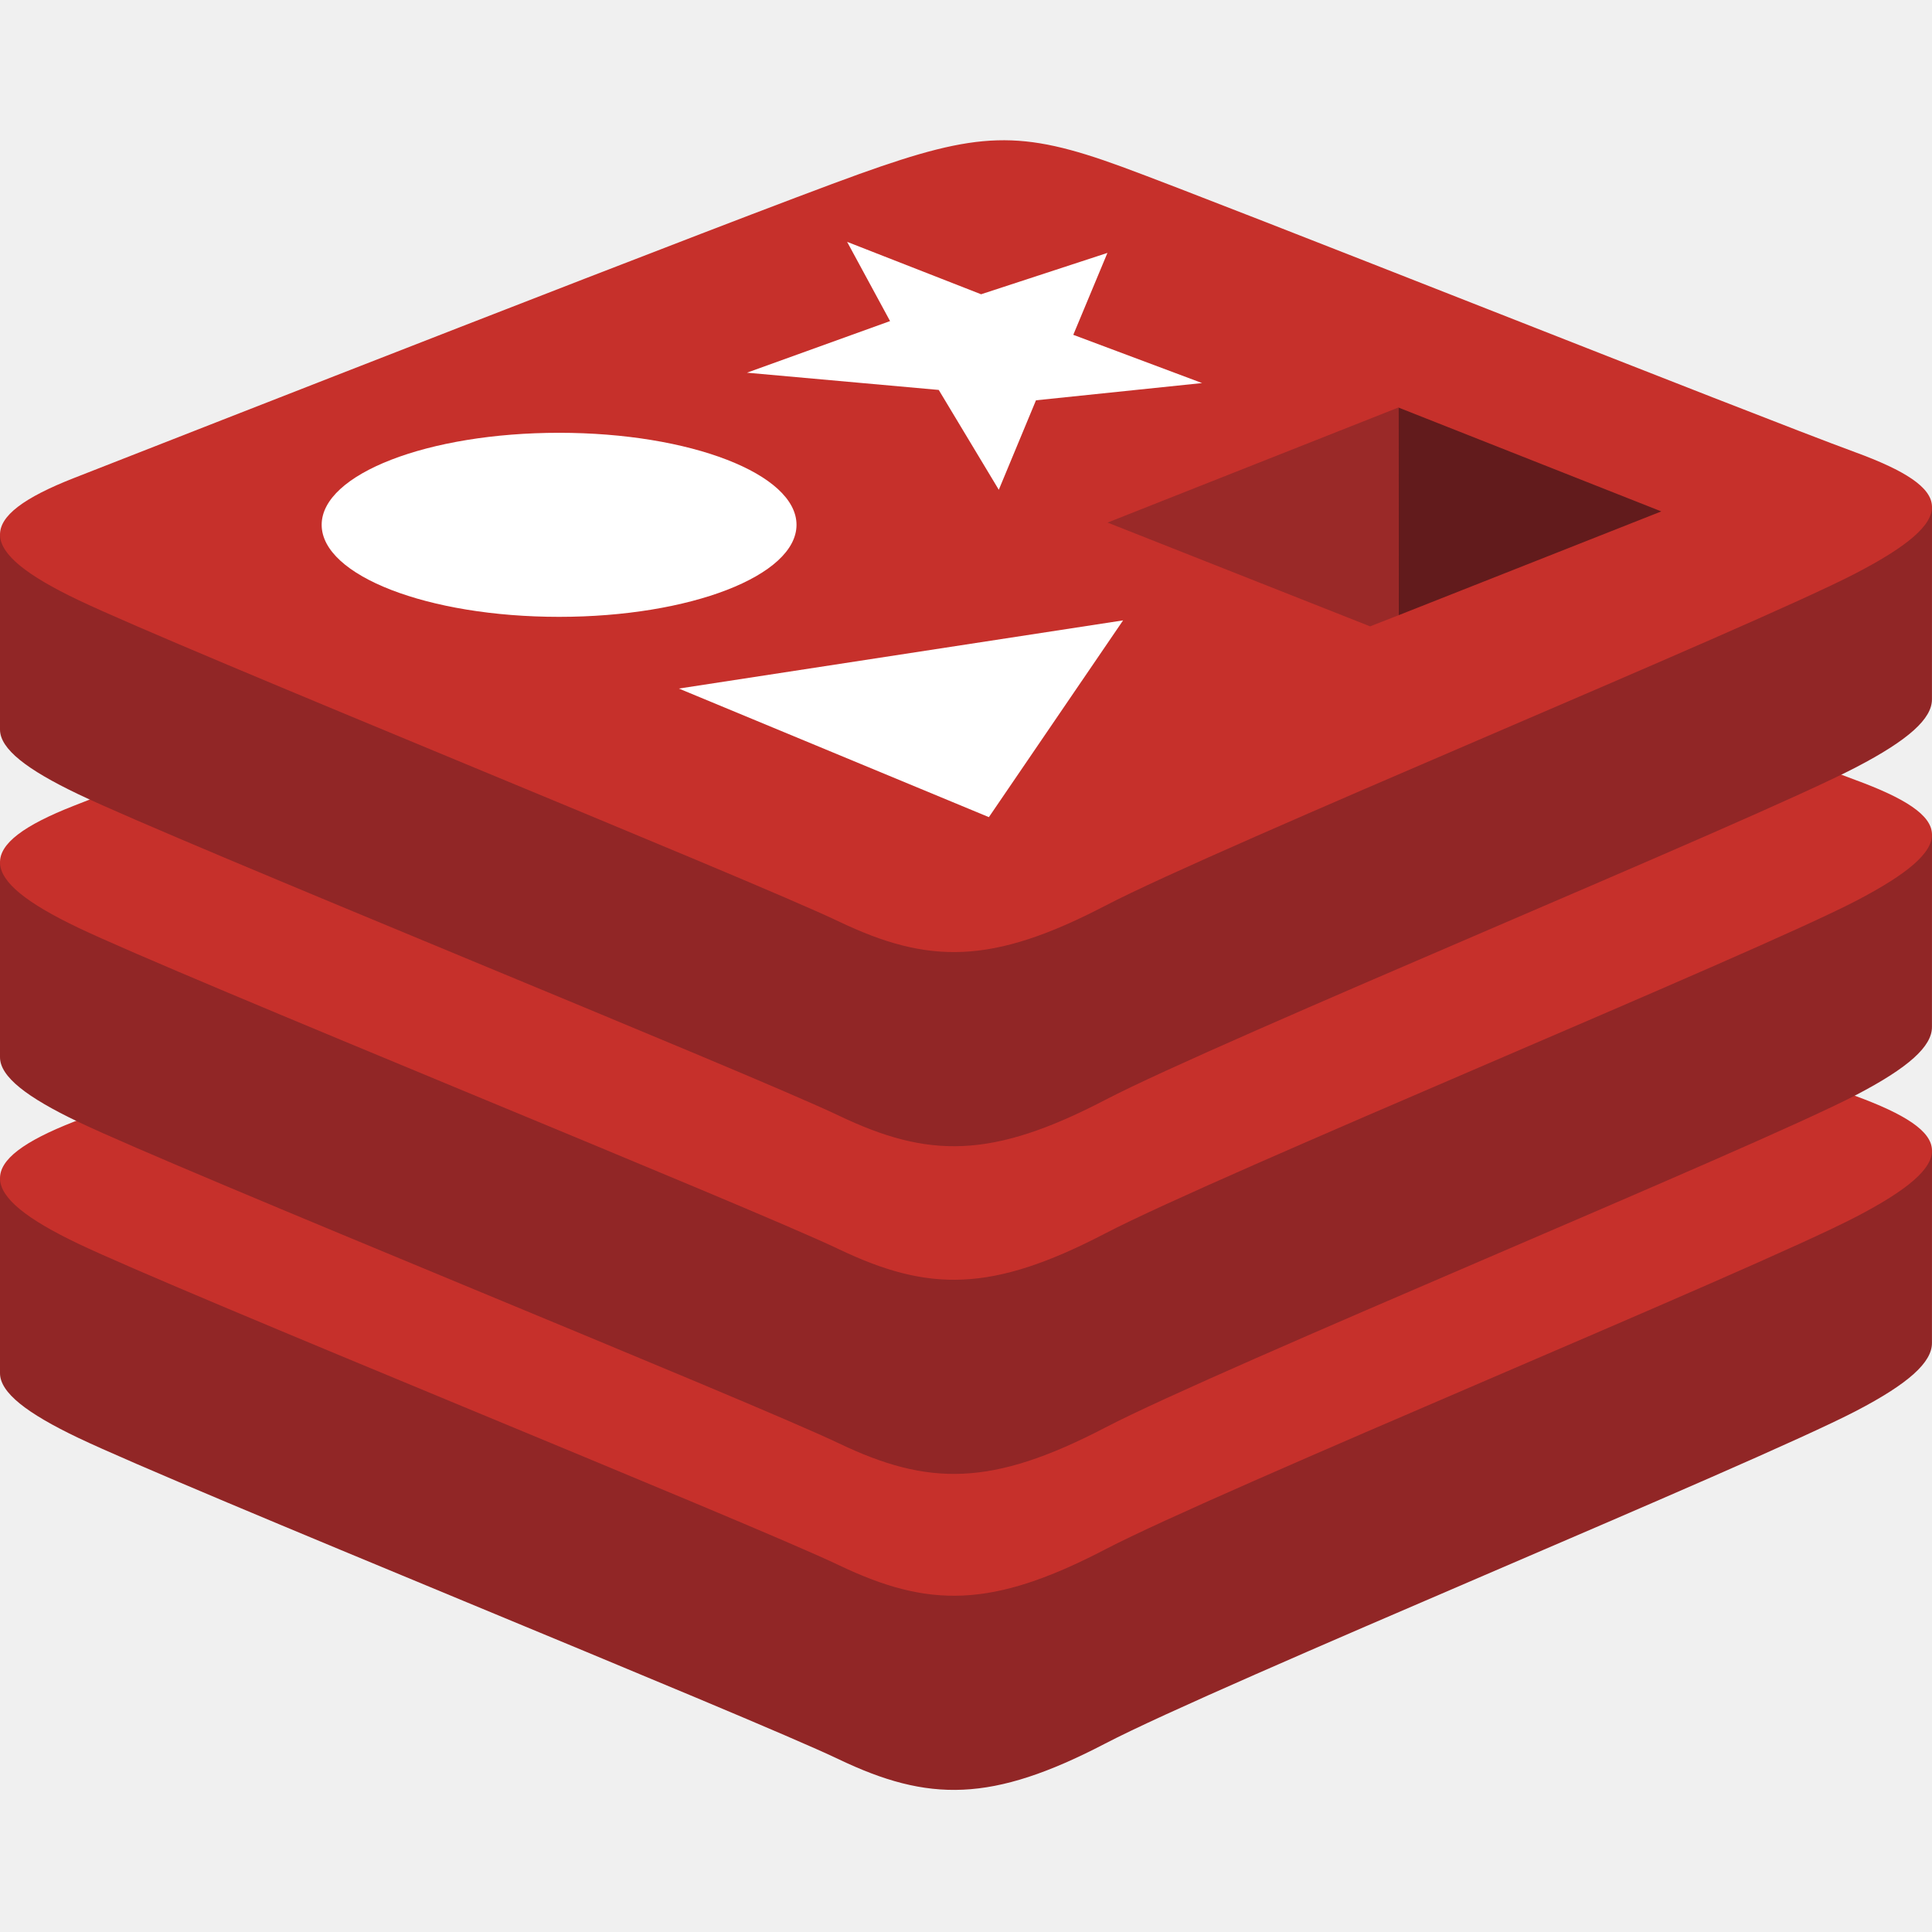
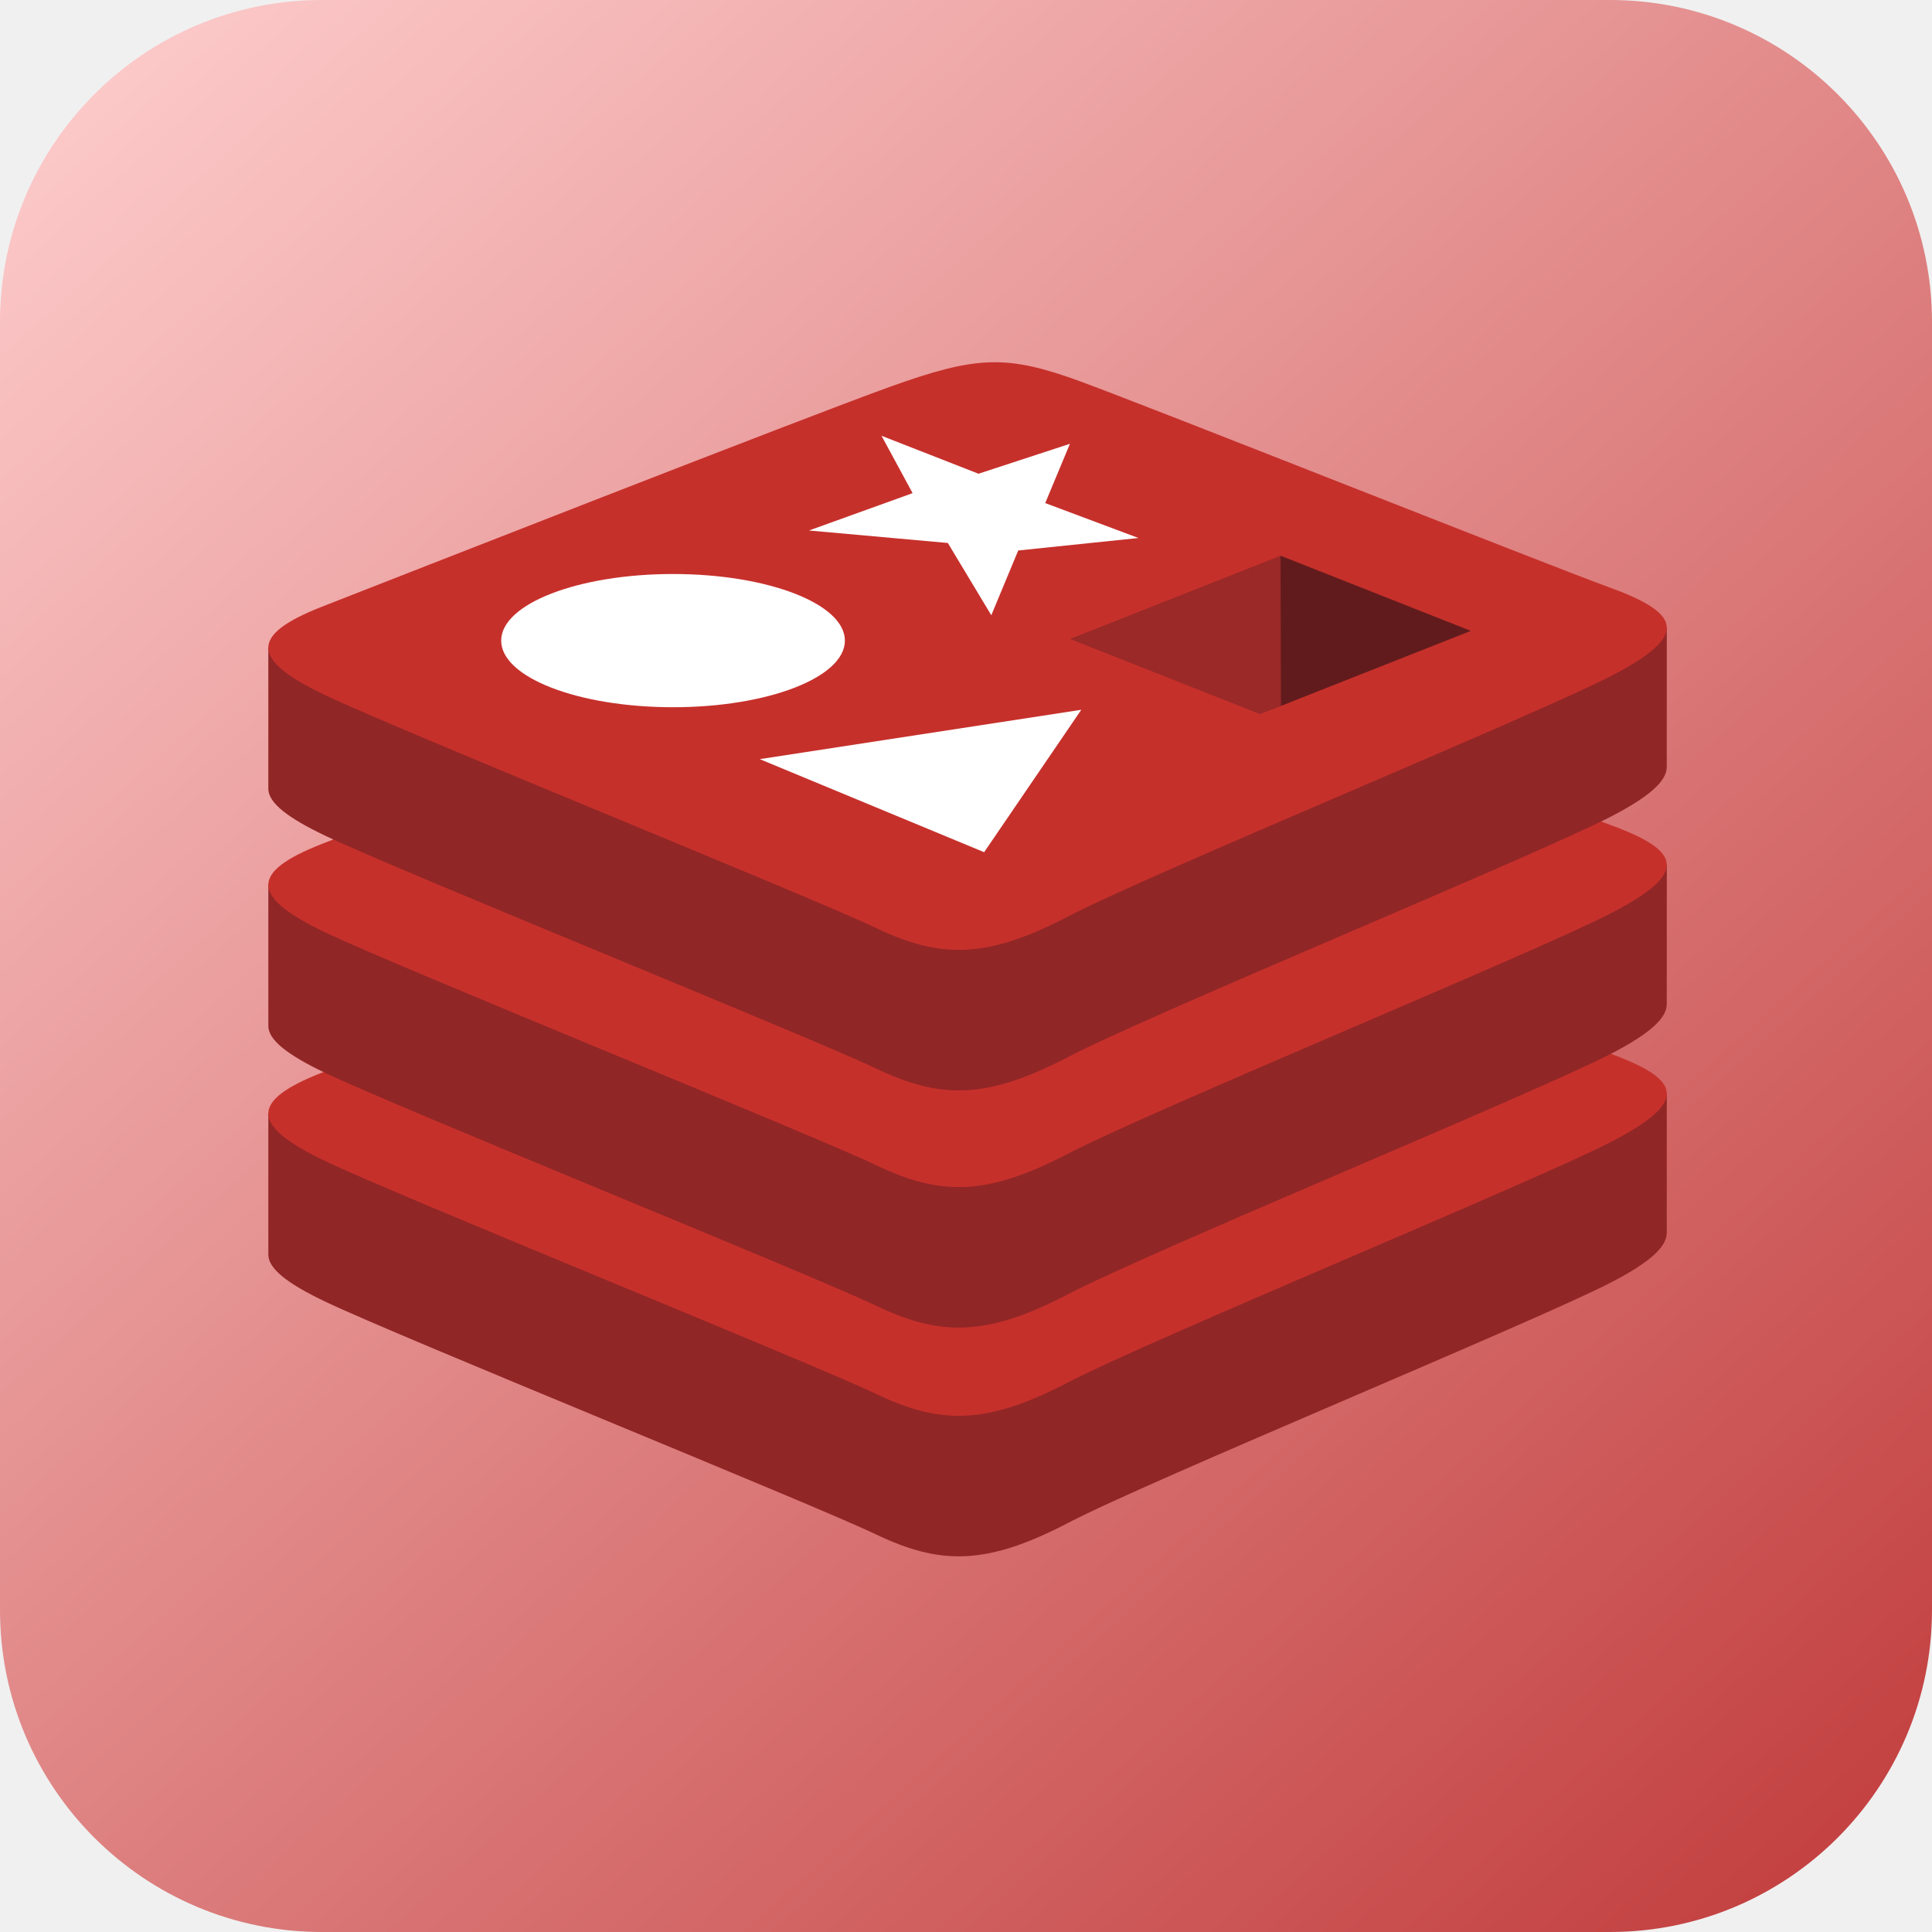
- <svg xmlns="http://www.w3.org/2000/svg" width="800px" height="800px" viewBox="0 -18 256 256" preserveAspectRatio="xMinYMin meet">
-   <path d="M245.97 168.943c-13.662 7.121-84.434 36.22-99.501 44.075-15.067 7.856-23.437 7.78-35.34 2.09-11.902-5.69-87.216-36.112-100.783-42.597C3.566 169.271 0 166.535 0 163.951v-25.876s98.05-21.345 113.879-27.024c15.828-5.679 21.32-5.884 34.79-.95 13.472 4.936 94.018 19.468 107.331 24.344l-.006 25.51c.002 2.558-3.07 5.364-10.024 8.988" fill="#912626" />
-   <path d="M245.965 143.22c-13.661 7.118-84.431 36.218-99.498 44.072-15.066 7.857-23.436 7.78-35.338 2.09-11.903-5.686-87.214-36.113-100.78-42.594-13.566-6.485-13.85-10.948-.524-16.166 13.326-5.22 88.224-34.605 104.055-40.284 15.828-5.677 21.319-5.884 34.789-.948 13.471 4.934 83.819 32.935 97.13 37.81 13.316 4.881 13.827 8.9.166 16.02" fill="#C6302B" />
-   <path d="M245.97 127.074c-13.662 7.122-84.434 36.22-99.501 44.078-15.067 7.853-23.437 7.777-35.34 2.087-11.903-5.687-87.216-36.112-100.783-42.597C3.566 127.402 0 124.67 0 122.085V96.206s98.05-21.344 113.879-27.023c15.828-5.679 21.32-5.885 34.79-.95C162.142 73.168 242.688 87.697 256 92.574l-.006 25.513c.002 2.557-3.07 5.363-10.024 8.987" fill="#912626" />
-   <path d="M245.965 101.351c-13.661 7.12-84.431 36.218-99.498 44.075-15.066 7.854-23.436 7.777-35.338 2.087-11.903-5.686-87.214-36.112-100.78-42.594-13.566-6.483-13.85-10.947-.524-16.167C23.151 83.535 98.05 54.148 113.88 48.47c15.828-5.678 21.319-5.884 34.789-.949 13.471 4.934 83.819 32.933 97.13 37.81 13.316 4.88 13.827 8.9.166 16.02" fill="#C6302B" />
-   <path d="M245.97 83.653c-13.662 7.12-84.434 36.22-99.501 44.078-15.067 7.854-23.437 7.777-35.34 2.087-11.903-5.687-87.216-36.113-100.783-42.595C3.566 83.98 0 81.247 0 78.665v-25.88s98.05-21.343 113.879-27.021c15.828-5.68 21.32-5.884 34.79-.95C162.142 29.749 242.688 44.278 256 49.155l-.006 25.512c.002 2.555-3.07 5.361-10.024 8.986" fill="#912626" />
-   <path d="M245.965 57.93c-13.661 7.12-84.431 36.22-99.498 44.074-15.066 7.854-23.436 7.777-35.338 2.09C99.227 98.404 23.915 67.98 10.35 61.497-3.217 55.015-3.5 50.55 9.825 45.331 23.151 40.113 98.05 10.73 113.88 5.05c15.828-5.679 21.319-5.883 34.789-.948 13.471 4.935 83.819 32.934 97.13 37.811 13.316 4.876 13.827 8.897.166 16.017" fill="#C6302B" />
-   <path d="M159.283 32.757l-22.01 2.285-4.927 11.856-7.958-13.23-25.415-2.284 18.964-6.839-5.69-10.498 17.755 6.944 16.738-5.48-4.524 10.855 17.067 6.391M131.032 90.275L89.955 73.238l58.86-9.035-17.783 26.072M74.082 39.347c17.375 0 31.46 5.46 31.46 12.194 0 6.736-14.085 12.195-31.46 12.195s-31.46-5.46-31.46-12.195c0-6.734 14.085-12.194 31.46-12.194" fill="#FFF" />
-   <path d="M185.295 35.998l34.836 13.766-34.806 13.753-.03-27.52" fill="#621B1C" />
-   <path d="M146.755 51.243l38.54-15.245.03 27.519-3.779 1.478-34.791-13.752" fill="#9A2928" />
+ <svg xmlns="http://www.w3.org/2000/svg" width="144" height="144" viewBox="0 0 144 144" fill="none">
+   <rect width="144" height="144" rx="24" fill="url(#paint0_linear_683_3213)" />
+   <path d="M120.149 95.549C114.586 98.448 85.771 110.296 79.636 113.495C73.502 116.693 70.094 116.662 65.247 114.346C60.401 112.029 29.736 99.642 24.212 97.002C21.452 95.683 20 94.569 20 93.517V82.981C20 82.981 59.922 74.29 66.367 71.978C72.811 69.666 75.048 69.582 80.532 71.591C86.017 73.601 118.812 79.518 124.233 81.503L124.23 91.89C124.231 92.931 122.98 94.074 120.149 95.549Z" fill="#912626" />
+   <path d="M120.147 85.075C114.585 87.973 85.77 99.822 79.635 103.02C73.501 106.219 70.093 106.187 65.247 103.871C60.401 101.555 29.737 89.167 24.214 86.528C18.69 83.888 18.574 82.07 24 79.946C29.426 77.82 59.922 65.856 66.367 63.544C72.812 61.232 75.047 61.148 80.532 63.158C86.017 65.167 114.66 76.568 120.079 78.552C125.501 80.54 125.709 82.176 120.147 85.075Z" fill="#C6302B" />
+   <path d="M120.149 78.502C114.586 81.402 85.771 93.249 79.636 96.449C73.502 99.646 70.094 99.615 65.247 97.299C60.401 94.983 29.736 82.595 24.212 79.955C21.452 78.635 20 77.523 20 76.471V65.934C20 65.934 59.922 57.243 66.367 54.931C72.811 52.619 75.048 52.535 80.532 54.544C86.018 56.554 118.813 62.469 124.233 64.455L124.23 74.843C124.231 75.884 122.98 77.026 120.149 78.502Z" fill="#912626" />
+   <path d="M120.147 68.028C114.585 70.927 85.77 82.775 79.635 85.974C73.501 89.172 70.093 89.14 65.247 86.823C60.401 84.508 29.737 72.12 24.214 69.481C18.69 66.841 18.574 65.024 24 62.898C29.426 60.774 59.922 48.809 66.367 46.497C72.812 44.185 75.047 44.101 80.532 46.111C86.017 48.12 114.66 59.52 120.079 61.505C125.501 63.492 125.709 65.129 120.147 68.028Z" fill="#C6302B" />
+   <path d="M120.149 60.822C114.586 63.721 85.771 75.57 79.636 78.769C73.502 81.967 70.094 81.936 65.247 79.619C60.401 77.303 29.736 64.915 24.212 62.276C21.452 60.956 20 59.843 20 58.791V48.254C20 48.254 59.922 39.564 66.367 37.252C72.811 34.94 75.048 34.857 80.532 36.866C86.018 38.875 118.813 44.791 124.233 46.776L124.23 57.164C124.231 58.204 122.98 59.346 120.149 60.822Z" fill="#912626" />
+   <path d="M120.147 50.349C114.585 53.248 85.77 65.096 79.635 68.294C73.501 71.492 70.093 71.461 65.247 69.145C60.401 66.828 29.737 54.441 24.214 51.801C18.69 49.162 18.575 47.344 24 45.219C29.426 43.095 59.922 31.131 66.367 28.818C72.812 26.506 75.047 26.423 80.532 28.432C86.017 30.442 114.659 41.842 120.079 43.828C125.501 45.813 125.709 47.45 120.147 50.349Z" fill="#C6302B" />
+   <path d="M84.854 40.099L75.893 41.03L73.886 45.857L70.646 40.47L60.298 39.54L68.02 36.756L65.703 32.481L72.932 35.309L79.747 33.078L77.905 37.497L84.854 40.099ZM73.352 63.518L56.627 56.582L80.592 52.903L73.352 63.518ZM50.164 42.783C57.238 42.783 62.973 45.006 62.973 47.748C62.973 50.49 57.238 52.713 50.164 52.713C43.089 52.713 37.355 50.49 37.355 47.748C37.355 45.006 43.089 42.783 50.164 42.783Z" fill="white" />
+   <path d="M95.443 41.417L109.627 47.022L95.456 52.622L95.443 41.417Z" fill="#621B1C" />
+   <path d="M79.753 47.626L95.445 41.419L95.457 52.624L93.918 53.225L79.753 47.626Z" fill="#9A2928" />
+   <defs>
+     <linearGradient id="paint0_linear_683_3213" x1="189" y1="210.5" x2="0" y2="0" gradientUnits="userSpaceOnUse">
+       <stop stop-color="#A80000" />
+       <stop offset="1" stop-color="#FFCFCF" />
+     </linearGradient>
+   </defs>
</svg>
